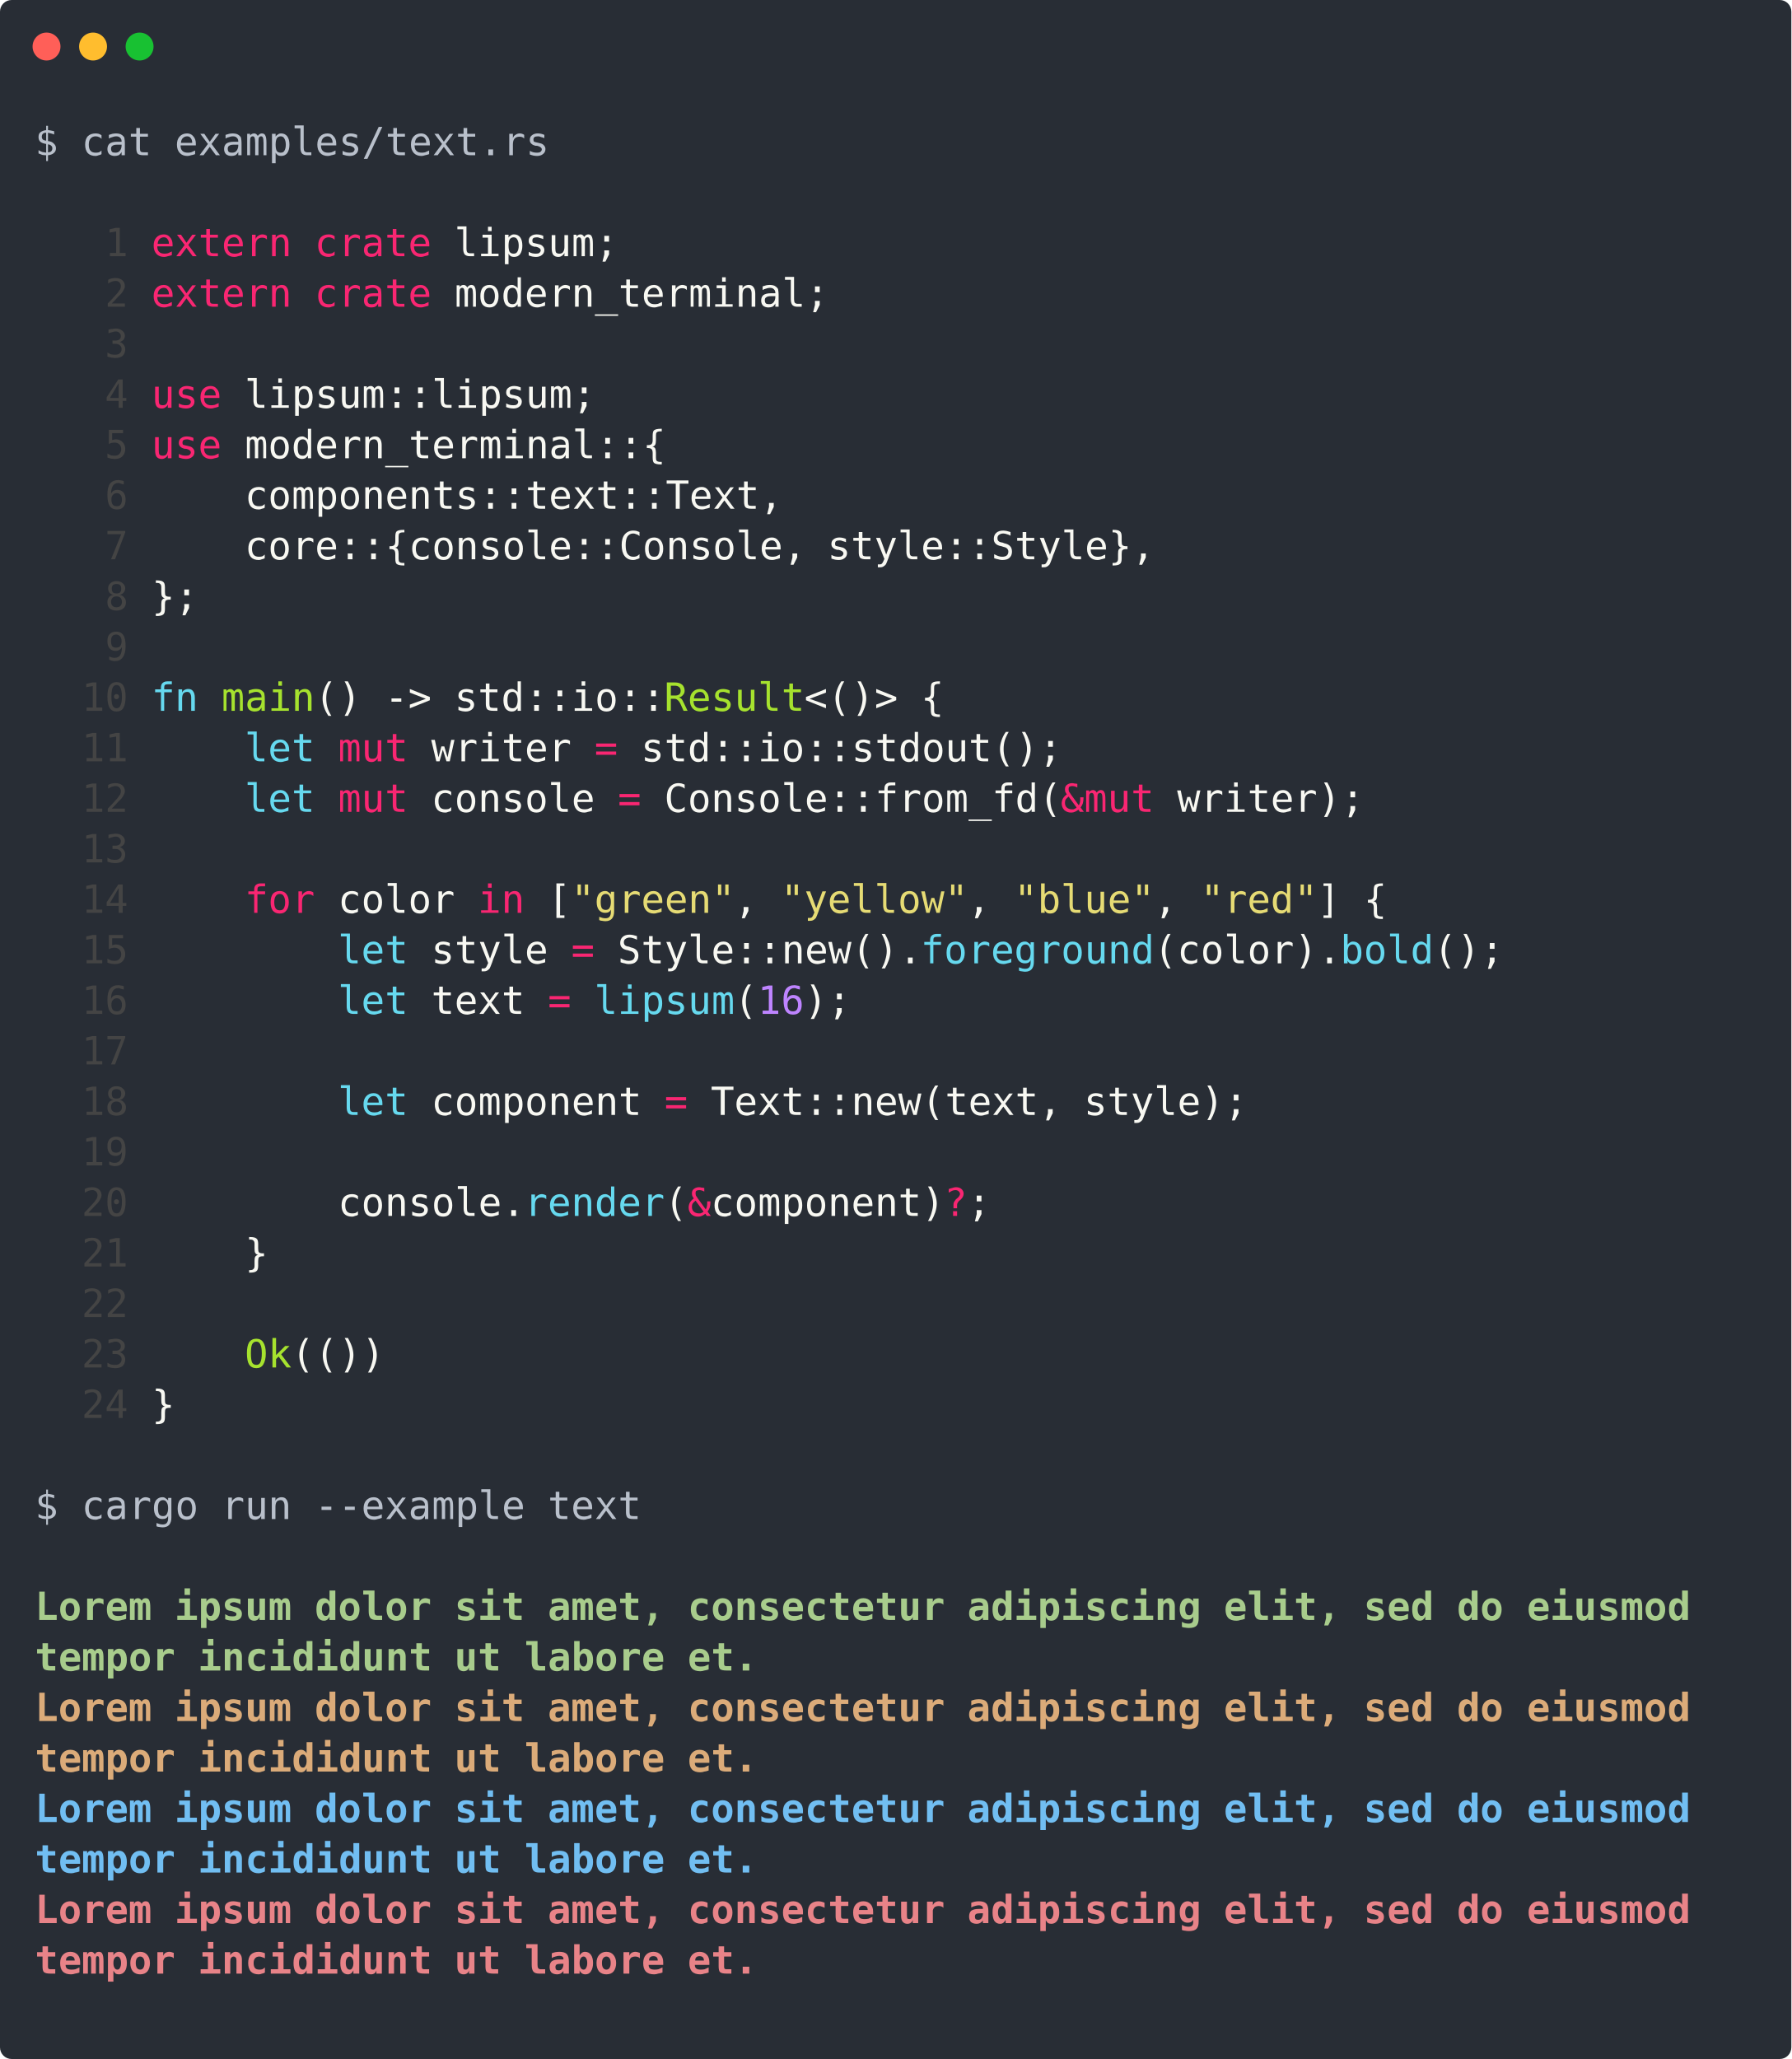
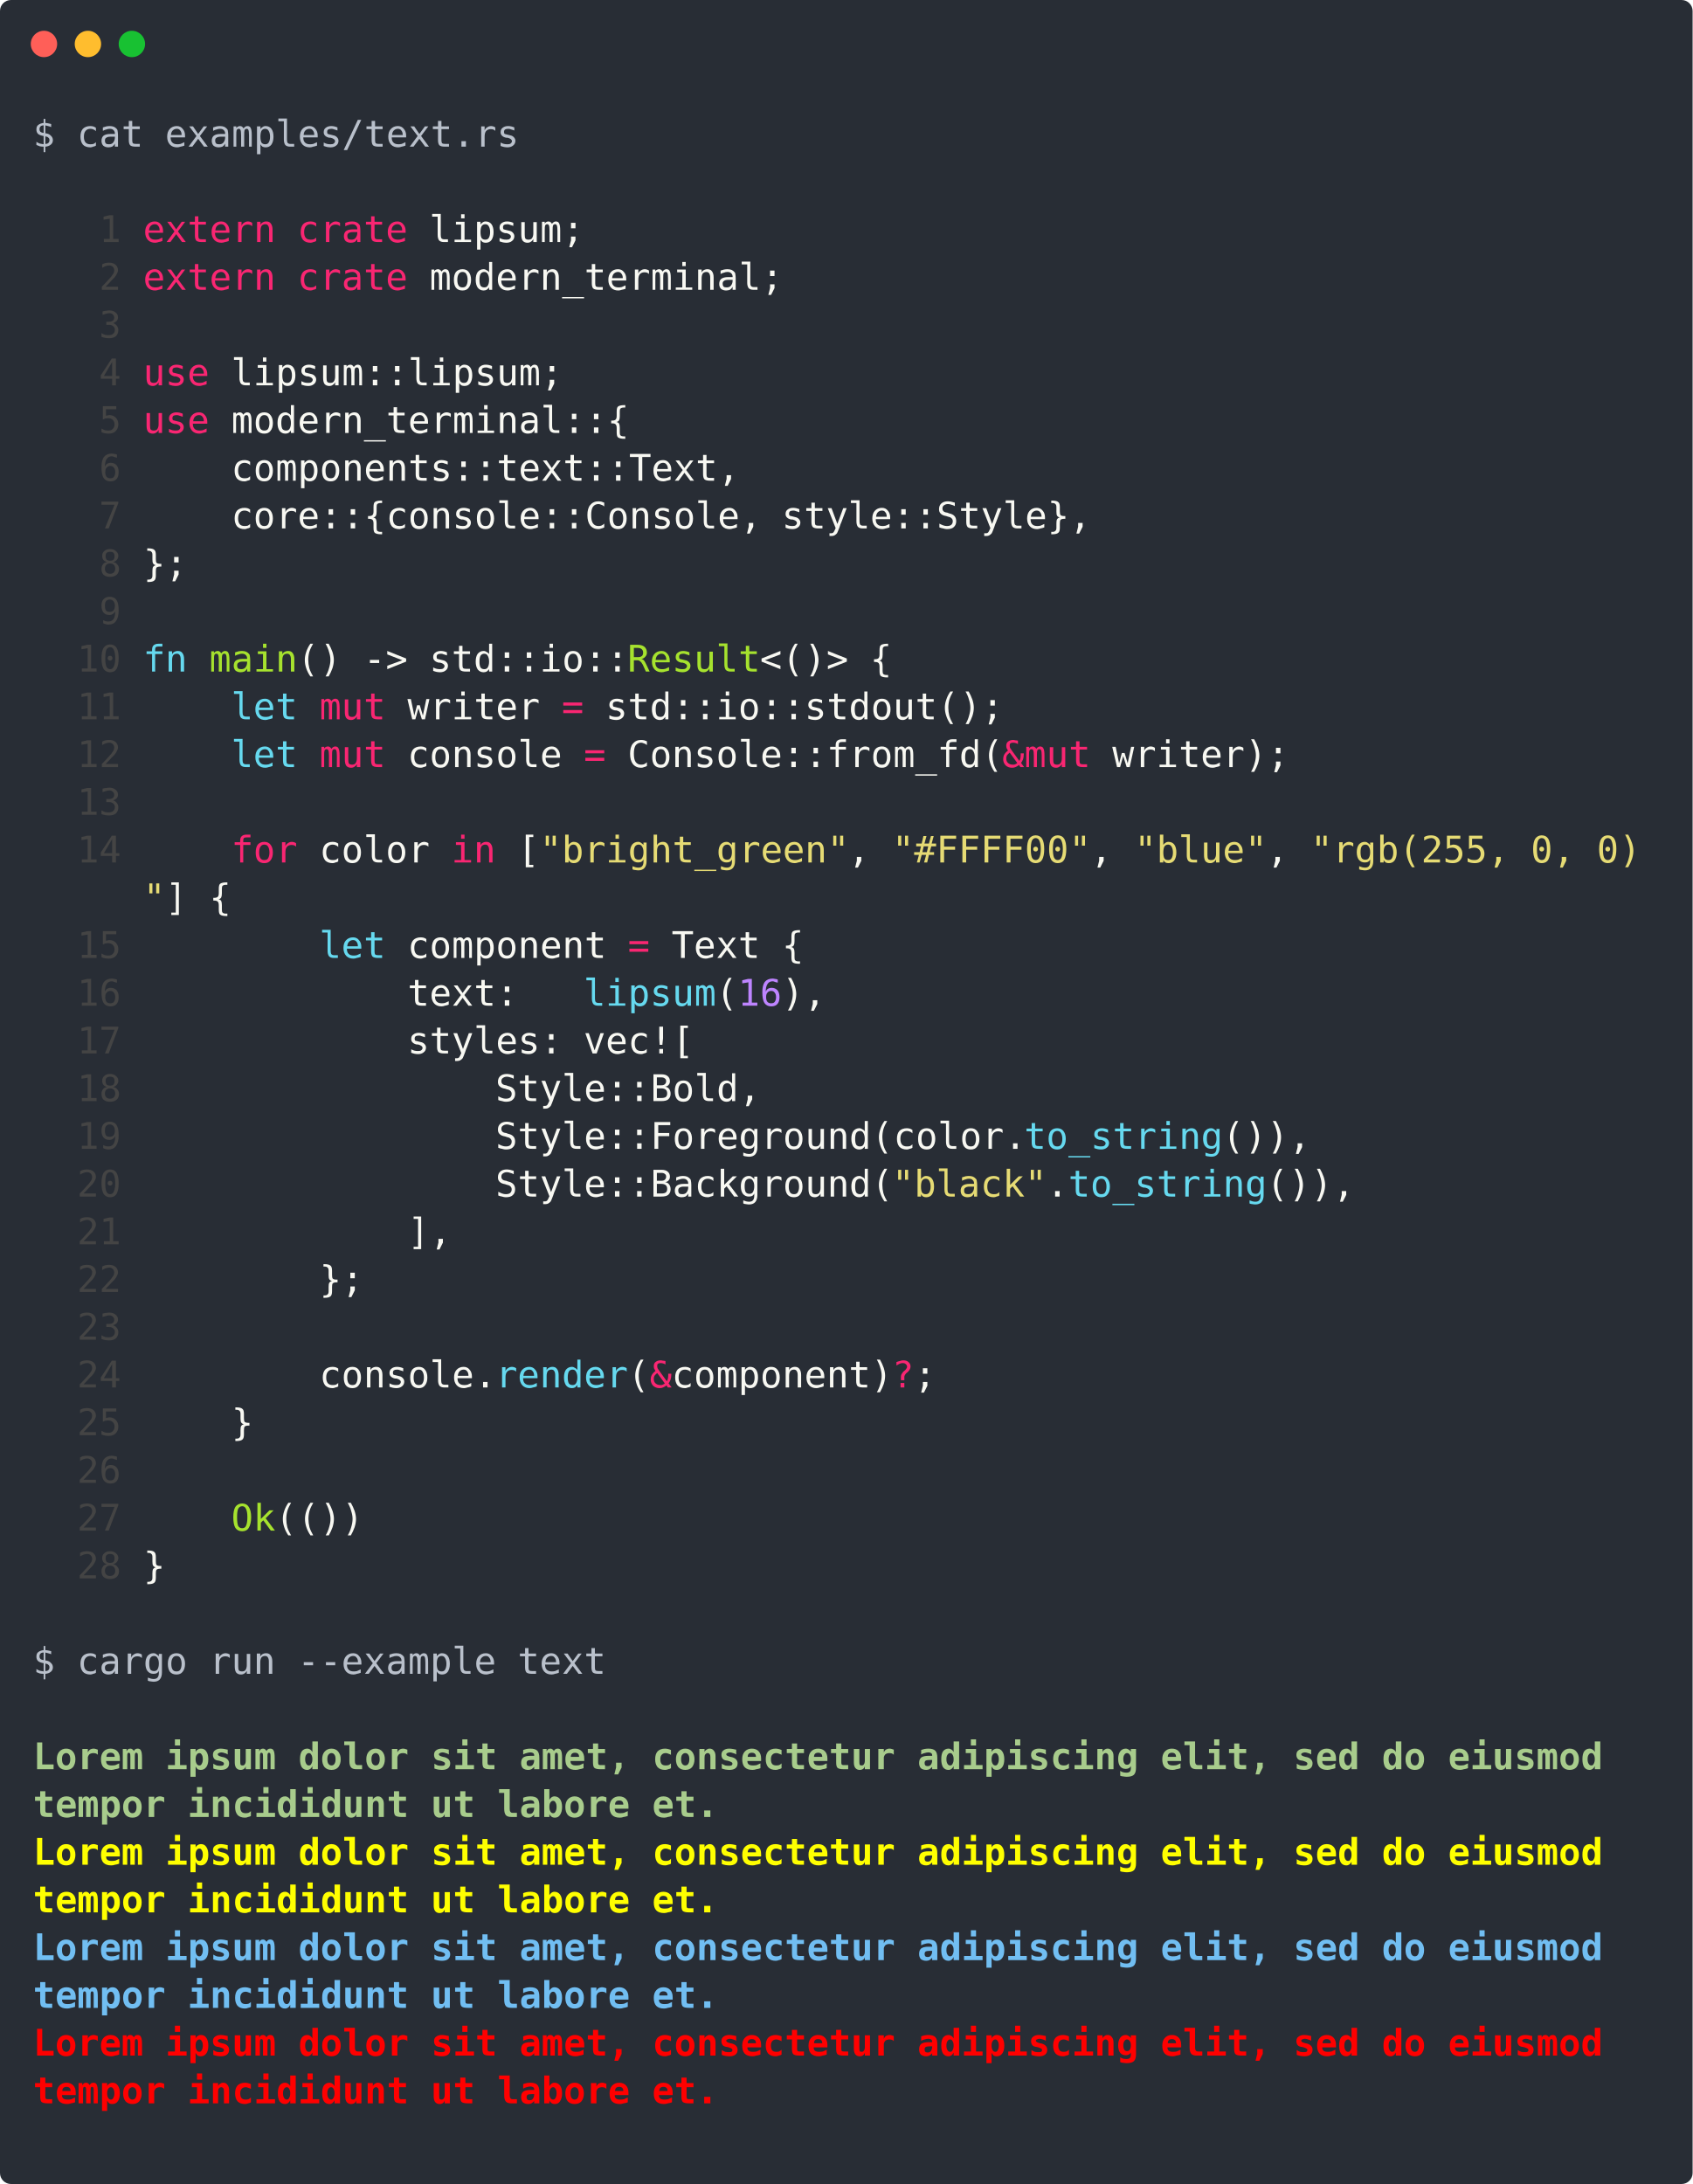
- <svg xmlns="http://www.w3.org/2000/svg" xmlns:xlink="http://www.w3.org/1999/xlink" width="770" height="884.98">
-   <rect width="770" height="884.98" rx="5" ry="5" class="a" />
+ <svg xmlns="http://www.w3.org/2000/svg" xmlns:xlink="http://www.w3.org/1999/xlink" width="770" height="993.53">
+   <rect width="770" height="993.53" rx="5" ry="5" class="a" />
  <svg y="0%" x="0%">
    <circle cx="20" cy="20" r="6" fill="#ff5f58" />
    <circle cx="40" cy="20" r="6" fill="#ffbd2e" />
    <circle cx="60" cy="20" r="6" fill="#18c132" />
  </svg>
-   <svg height="824.98" viewBox="0 0 73 82.498" width="730" x="15" y="50">
-     <style>.a{fill:#282d35}.g,.h,.i,.j,.k{fill:#b9c0cb;white-space:pre}.h,.i,.j,.k{fill:#444}.i,.j,.k{fill:#f92672}.j,.k{fill:#f8f8f2}.k{fill:#66d9ef}.l,.m,.o,.p,.q,.r{fill:#a6e22e;white-space:pre}.m,.o,.p,.q,.r{fill:#e6db74}.o,.p,.q,.r{fill:#a8cc8c;font-weight:700}.p,.q,.r{fill:#dbab79}.q,.r{fill:#71bef2}.r{fill:#e88388}</style>
+   <svg height="933.53" viewBox="0 0 73 93.353" width="730" x="15" y="50">
+     <style>.a{fill:#282d35}.g,.h,.i,.j,.k{fill:#b9c0cb;white-space:pre}.h,.i,.j,.k{fill:#444}.i,.j,.k{fill:#f92672}.j,.k{fill:#f8f8f2}.k{fill:#66d9ef}.l,.m,.o,.p,.q,.r{fill:#a6e22e;white-space:pre}.m,.o,.p,.q,.r{fill:#e6db74}.o,.p,.q,.r{fill:#a8cc8c;font-weight:700}.p,.q,.r{fill:#ff0}.q,.r{fill:#71bef2}.r{fill:red}</style>
    <g font-family="Monaco,Consolas,Menlo,'Bitstream Vera Sans Mono','Powerline Symbols',monospace" font-size="1.67">
      <defs>
        <symbol id="a">
-           <path fill="transparent" d="M0 0h73v39H0z" />
+           <path fill="transparent" d="M0 0h73v44H0z" />
        </symbol>
      </defs>
-       <path class="a" d="M0 0h73v82.498H0z" />
+       <path class="a" d="M0 0h73v93.353H0z" />
      <svg width="73">
        <svg>
          <use xlink:href="#a" />
          <text y="1.67" class="g">$</text>
          <text x="2.004" y="1.67" class="g">cat</text>
          <text x="6.012" y="1.67" class="g">examples/text.rs</text>
          <text x="3.006" y="6.012" class="h">1</text>
          <text x="5.01" y="6.012" class="i">extern</text>
          <text x="12.024" y="6.012" class="i">crate</text>
          <text x="18.036" y="6.012" class="j">lipsum;</text>
          <text x="3.006" y="8.183" class="h">2</text>
          <text x="5.01" y="8.183" class="i">extern</text>
          <text x="12.024" y="8.183" class="i">crate</text>
          <text x="18.036" y="8.183" class="j">modern_terminal;</text>
          <text x="3.006" y="10.354" class="h">3</text>
          <text x="3.006" y="12.525" class="h">4</text>
          <text x="5.01" y="12.525" class="i">use</text>
          <text x="9.018" y="12.525" class="j">lipsum::lipsum;</text>
          <text x="3.006" y="14.696" class="h">5</text>
          <text x="5.01" y="14.696" class="i">use</text>
          <text x="9.018" y="14.696" class="j">modern_terminal::{</text>
          <text x="3.006" y="16.867" class="h">6</text>
          <text x="9.018" y="16.867" class="j">components::text::Text,</text>
          <text x="3.006" y="19.038" class="h">7</text>
          <text x="9.018" y="19.038" class="j">core::{console::Console,</text>
          <text x="34.068" y="19.038" class="j">style::Style},</text>
          <text x="3.006" y="21.209" class="h">8</text>
          <text x="5.01" y="21.209" class="j">};</text>
          <text x="3.006" y="23.38" class="h">9</text>
          <text x="2.004" y="25.551" class="h">10</text>
          <text x="5.01" y="25.551" class="k">fn</text>
          <text x="8.016" y="25.551" class="l">main</text>
          <text x="12.024" y="25.551" class="j">()</text>
          <text x="15.03" y="25.551" class="j">-&gt;</text>
          <text x="18.036" y="25.551" class="j">std::io::</text>
          <text x="27.054" y="25.551" class="l">Result</text>
          <text x="33.066" y="25.551" class="j">&lt;()&gt;</text>
          <text x="38.076" y="25.551" class="j">{</text>
          <text x="2.004" y="27.722" class="h">11</text>
          <text x="9.018" y="27.722" class="k">let</text>
          <text x="13.026" y="27.722" class="i">mut</text>
          <text x="17.034" y="27.722" class="j">writer</text>
          <text x="24.048" y="27.722" class="i">=</text>
          <text x="26.052" y="27.722" class="j">std::io::stdout();</text>
          <text x="2.004" y="29.893" class="h">12</text>
          <text x="9.018" y="29.893" class="k">let</text>
          <text x="13.026" y="29.893" class="i">mut</text>
          <text x="17.034" y="29.893" class="j">console</text>
          <text x="25.05" y="29.893" class="i">=</text>
          <text x="27.054" y="29.893" class="j">Console::from_fd(</text>
          <text x="44.088" y="29.893" class="i">&amp;mut</text>
          <text x="49.098" y="29.893" class="j">writer);</text>
          <text x="2.004" y="32.064" class="h">13</text>
          <text x="2.004" y="34.235" class="h">14</text>
          <text x="9.018" y="34.235" class="i">for</text>
          <text x="13.026" y="34.235" class="j">color</text>
          <text x="19.038" y="34.235" class="i">in</text>
          <text x="22.044" y="34.235" class="j">[</text>
-           <text x="23.046" y="34.235" class="m">"green"</text>
-           <text x="30.06" y="34.235" class="j">,</text>
-           <text x="32.064" y="34.235" class="m">"yellow"</text>
-           <text x="40.08" y="34.235" class="j">,</text>
-           <text x="42.084" y="34.235" class="m">"blue"</text>
+           <text x="23.046" y="34.235" class="m">"bright_green"</text>
+           <text x="37.074" y="34.235" class="j">,</text>
+           <text x="39.078" y="34.235" class="m">"#FFFF00"</text>
          <text x="48.096" y="34.235" class="j">,</text>
-           <text x="50.1" y="34.235" class="m">"red"</text>
-           <text x="55.11" y="34.235" class="j">]</text>
-           <text x="57.114" y="34.235" class="j">{</text>
-           <text x="2.004" y="36.406" class="h">15</text>
-           <text x="13.026" y="36.406" class="k">let</text>
-           <text x="17.034" y="36.406" class="j">style</text>
-           <text x="23.046" y="36.406" class="i">=</text>
-           <text x="25.05" y="36.406" class="j">Style::new().</text>
-           <text x="38.076" y="36.406" class="k">foreground</text>
-           <text x="48.096" y="36.406" class="j">(color).</text>
-           <text x="56.112" y="36.406" class="k">bold</text>
-           <text x="60.12" y="36.406" class="j">();</text>
-           <text x="2.004" y="38.577" class="h">16</text>
+           <text x="50.1" y="34.235" class="m">"blue"</text>
+           <text x="56.112" y="34.235" class="j">,</text>
+           <text x="58.116" y="34.235" class="m">"rgb(255,</text>
+           <text x="68.136" y="34.235" class="m">0,</text>
+           <text x="71.142" y="34.235" class="m">0)</text>
+           <text x="5.01" y="36.406" class="m">"</text>
+           <text x="6.012" y="36.406" class="j">]</text>
+           <text x="8.016" y="36.406" class="j">{</text>
+           <text x="2.004" y="38.577" class="h">15</text>
          <text x="13.026" y="38.577" class="k">let</text>
-           <text x="17.034" y="38.577" class="j">text</text>
-           <text x="22.044" y="38.577" class="i">=</text>
-           <text x="24.048" y="38.577" class="k">lipsum</text>
-           <text x="30.06" y="38.577" class="j">(</text>
-           <text x="31.062" y="38.577" style="white-space:pre" fill="#be84ff">16</text>
-           <text x="33.066" y="38.577" class="j">);</text>
-           <text x="2.004" y="40.748" class="h">17</text>
-           <text x="2.004" y="42.919" class="h">18</text>
-           <text x="13.026" y="42.919" class="k">let</text>
-           <text x="17.034" y="42.919" class="j">component</text>
-           <text x="27.054" y="42.919" class="i">=</text>
-           <text x="29.058" y="42.919" class="j">Text::new(text,</text>
-           <text x="45.09" y="42.919" class="j">style);</text>
-           <text x="2.004" y="45.09" class="h">19</text>
-           <text x="2.004" y="47.261" class="h">20</text>
-           <text x="13.026" y="47.261" class="j">console.</text>
-           <text x="21.042" y="47.261" class="k">render</text>
-           <text x="27.054" y="47.261" class="j">(</text>
-           <text x="28.056" y="47.261" class="i">&amp;</text>
-           <text x="29.058" y="47.261" class="j">component)</text>
-           <text x="39.078" y="47.261" class="i">?</text>
-           <text x="40.08" y="47.261" class="j">;</text>
-           <text x="2.004" y="49.432" class="h">21</text>
-           <text x="9.018" y="49.432" class="j">}</text>
-           <text x="2.004" y="51.603" class="h">22</text>
-           <text x="2.004" y="53.774" class="h">23</text>
-           <text x="9.018" y="53.774" class="l">Ok</text>
-           <text x="11.022" y="53.774" class="j">(())</text>
-           <text x="2.004" y="55.945" class="h">24</text>
-           <text x="5.01" y="55.945" class="j">}</text>
-           <text y="60.287" class="g">$</text>
-           <text x="2.004" y="60.287" class="g">cargo</text>
-           <text x="8.016" y="60.287" class="g">run</text>
-           <text x="12.024" y="60.287" class="g">--example</text>
-           <text x="22.044" y="60.287" class="g">text</text>
-           <text y="64.629" class="o">Lorem</text>
-           <text x="6.012" y="64.629" class="o">ipsum</text>
-           <text x="12.024" y="64.629" class="o">dolor</text>
-           <text x="18.036" y="64.629" class="o">sit</text>
-           <text x="22.044" y="64.629" class="o">amet,</text>
-           <text x="28.056" y="64.629" class="o">consectetur</text>
-           <text x="40.08" y="64.629" class="o">adipiscing</text>
-           <text x="51.102" y="64.629" class="o">elit,</text>
-           <text x="57.114" y="64.629" class="o">sed</text>
-           <text x="61.122" y="64.629" class="o">do</text>
-           <text x="64.128" y="64.629" class="o">eiusmod</text>
-           <text y="66.8" class="o">tempor</text>
-           <text x="7.014" y="66.8" class="o">incididunt</text>
-           <text x="18.036" y="66.8" class="o">ut</text>
-           <text x="21.042" y="66.8" class="o">labore</text>
-           <text x="28.056" y="66.8" class="o">et.</text>
-           <text y="68.971" class="p">Lorem</text>
-           <text x="6.012" y="68.971" class="p">ipsum</text>
-           <text x="12.024" y="68.971" class="p">dolor</text>
-           <text x="18.036" y="68.971" class="p">sit</text>
-           <text x="22.044" y="68.971" class="p">amet,</text>
-           <text x="28.056" y="68.971" class="p">consectetur</text>
-           <text x="40.08" y="68.971" class="p">adipiscing</text>
-           <text x="51.102" y="68.971" class="p">elit,</text>
-           <text x="57.114" y="68.971" class="p">sed</text>
-           <text x="61.122" y="68.971" class="p">do</text>
-           <text x="64.128" y="68.971" class="p">eiusmod</text>
-           <text y="71.142" class="p">tempor</text>
-           <text x="7.014" y="71.142" class="p">incididunt</text>
-           <text x="18.036" y="71.142" class="p">ut</text>
-           <text x="21.042" y="71.142" class="p">labore</text>
-           <text x="28.056" y="71.142" class="p">et.</text>
-           <text y="73.313" class="q">Lorem</text>
-           <text x="6.012" y="73.313" class="q">ipsum</text>
-           <text x="12.024" y="73.313" class="q">dolor</text>
-           <text x="18.036" y="73.313" class="q">sit</text>
-           <text x="22.044" y="73.313" class="q">amet,</text>
-           <text x="28.056" y="73.313" class="q">consectetur</text>
-           <text x="40.08" y="73.313" class="q">adipiscing</text>
-           <text x="51.102" y="73.313" class="q">elit,</text>
-           <text x="57.114" y="73.313" class="q">sed</text>
-           <text x="61.122" y="73.313" class="q">do</text>
-           <text x="64.128" y="73.313" class="q">eiusmod</text>
-           <text y="75.484" class="q">tempor</text>
-           <text x="7.014" y="75.484" class="q">incididunt</text>
-           <text x="18.036" y="75.484" class="q">ut</text>
-           <text x="21.042" y="75.484" class="q">labore</text>
-           <text x="28.056" y="75.484" class="q">et.</text>
-           <text y="77.655" class="r">Lorem</text>
-           <text x="6.012" y="77.655" class="r">ipsum</text>
-           <text x="12.024" y="77.655" class="r">dolor</text>
-           <text x="18.036" y="77.655" class="r">sit</text>
-           <text x="22.044" y="77.655" class="r">amet,</text>
-           <text x="28.056" y="77.655" class="r">consectetur</text>
-           <text x="40.08" y="77.655" class="r">adipiscing</text>
-           <text x="51.102" y="77.655" class="r">elit,</text>
-           <text x="57.114" y="77.655" class="r">sed</text>
-           <text x="61.122" y="77.655" class="r">do</text>
-           <text x="64.128" y="77.655" class="r">eiusmod</text>
-           <text y="79.826" class="r">tempor</text>
-           <text x="7.014" y="79.826" class="r">incididunt</text>
-           <text x="18.036" y="79.826" class="r">ut</text>
-           <text x="21.042" y="79.826" class="r">labore</text>
-           <text x="28.056" y="79.826" class="r">et.</text>
+           <text x="17.034" y="38.577" class="j">component</text>
+           <text x="27.054" y="38.577" class="i">=</text>
+           <text x="29.058" y="38.577" class="j">Text</text>
+           <text x="34.068" y="38.577" class="j">{</text>
+           <text x="2.004" y="40.748" class="h">16</text>
+           <text x="17.034" y="40.748" class="j">text:</text>
+           <text x="25.05" y="40.748" class="k">lipsum</text>
+           <text x="31.062" y="40.748" class="j">(</text>
+           <text x="32.064" y="40.748" style="white-space:pre" fill="#be84ff">16</text>
+           <text x="34.068" y="40.748" class="j">),</text>
+           <text x="2.004" y="42.919" class="h">17</text>
+           <text x="17.034" y="42.919" class="j">styles:</text>
+           <text x="25.05" y="42.919" class="j">vec![</text>
+           <text x="2.004" y="45.09" class="h">18</text>
+           <text x="21.042" y="45.09" class="j">Style::Bold,</text>
+           <text x="2.004" y="47.261" class="h">19</text>
+           <text x="21.042" y="47.261" class="j">Style::Foreground(color.</text>
+           <text x="45.09" y="47.261" class="k">to_string</text>
+           <text x="54.108" y="47.261" class="j">()),</text>
+           <text x="2.004" y="49.432" class="h">20</text>
+           <text x="21.042" y="49.432" class="j">Style::Background(</text>
+           <text x="39.078" y="49.432" class="m">"black"</text>
+           <text x="46.092" y="49.432" class="j">.</text>
+           <text x="47.094" y="49.432" class="k">to_string</text>
+           <text x="56.112" y="49.432" class="j">()),</text>
+           <text x="2.004" y="51.603" class="h">21</text>
+           <text x="17.034" y="51.603" class="j">],</text>
+           <text x="2.004" y="53.774" class="h">22</text>
+           <text x="13.026" y="53.774" class="j">};</text>
+           <text x="2.004" y="55.945" class="h">23</text>
+           <text x="2.004" y="58.116" class="h">24</text>
+           <text x="13.026" y="58.116" class="j">console.</text>
+           <text x="21.042" y="58.116" class="k">render</text>
+           <text x="27.054" y="58.116" class="j">(</text>
+           <text x="28.056" y="58.116" class="i">&amp;</text>
+           <text x="29.058" y="58.116" class="j">component)</text>
+           <text x="39.078" y="58.116" class="i">?</text>
+           <text x="40.08" y="58.116" class="j">;</text>
+           <text x="2.004" y="60.287" class="h">25</text>
+           <text x="9.018" y="60.287" class="j">}</text>
+           <text x="2.004" y="62.458" class="h">26</text>
+           <text x="2.004" y="64.629" class="h">27</text>
+           <text x="9.018" y="64.629" class="l">Ok</text>
+           <text x="11.022" y="64.629" class="j">(())</text>
+           <text x="2.004" y="66.8" class="h">28</text>
+           <text x="5.01" y="66.8" class="j">}</text>
+           <text y="71.142" class="g">$</text>
+           <text x="2.004" y="71.142" class="g">cargo</text>
+           <text x="8.016" y="71.142" class="g">run</text>
+           <text x="12.024" y="71.142" class="g">--example</text>
+           <text x="22.044" y="71.142" class="g">text</text>0<text y="75.484" class="o">Lorem ipsum dolor sit amet, consectetur adipiscing elit, sed do eiusmod</text>0<text y="77.655" class="o">tempor incididunt ut labore et.</text>0<text y="79.826" class="p">Lorem ipsum dolor sit amet, consectetur adipiscing elit, sed do eiusmod</text>0<text y="81.997" class="p">tempor incididunt ut labore et.</text>0<text y="84.168" class="q">Lorem ipsum dolor sit amet, consectetur adipiscing elit, sed do eiusmod</text>0<text y="86.339" class="q">tempor incididunt ut labore et.</text>0<text y="88.51" class="r">Lorem ipsum dolor sit amet, consectetur adipiscing elit, sed do eiusmod</text>0<text y="90.681" class="r">tempor incididunt ut labore et.</text>
        </svg>
      </svg>
    </g>
  </svg>
</svg>
